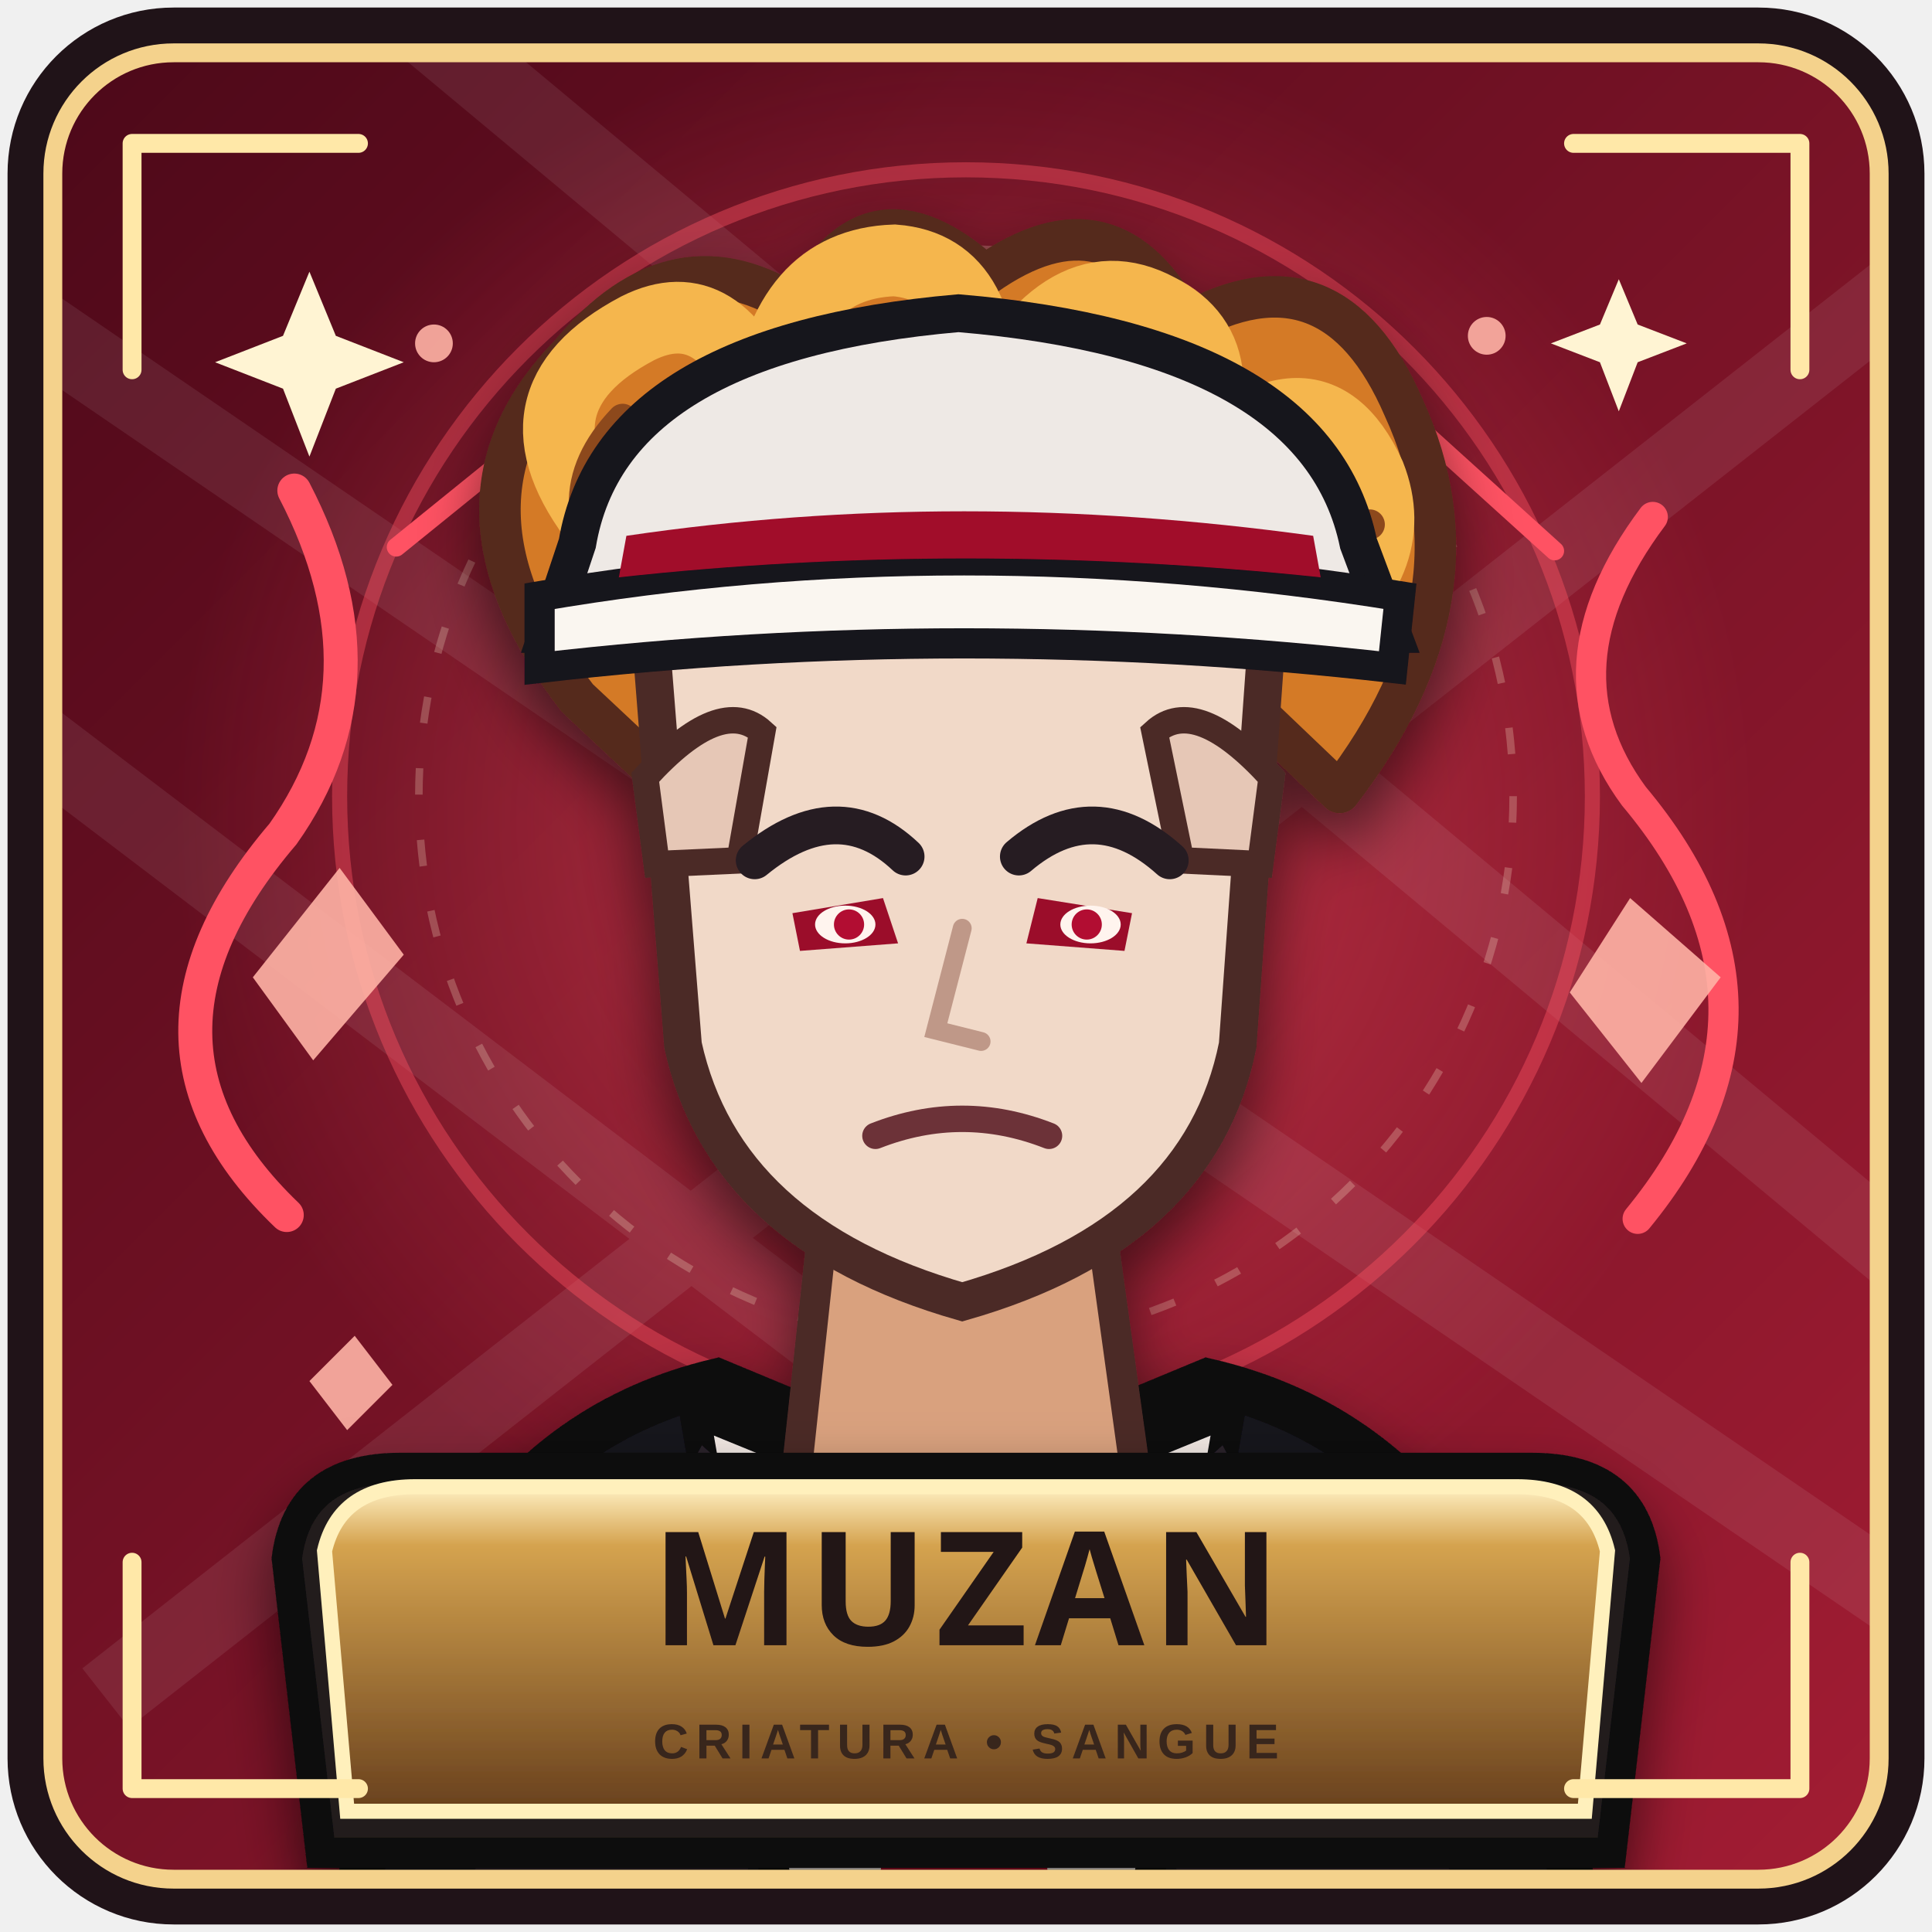
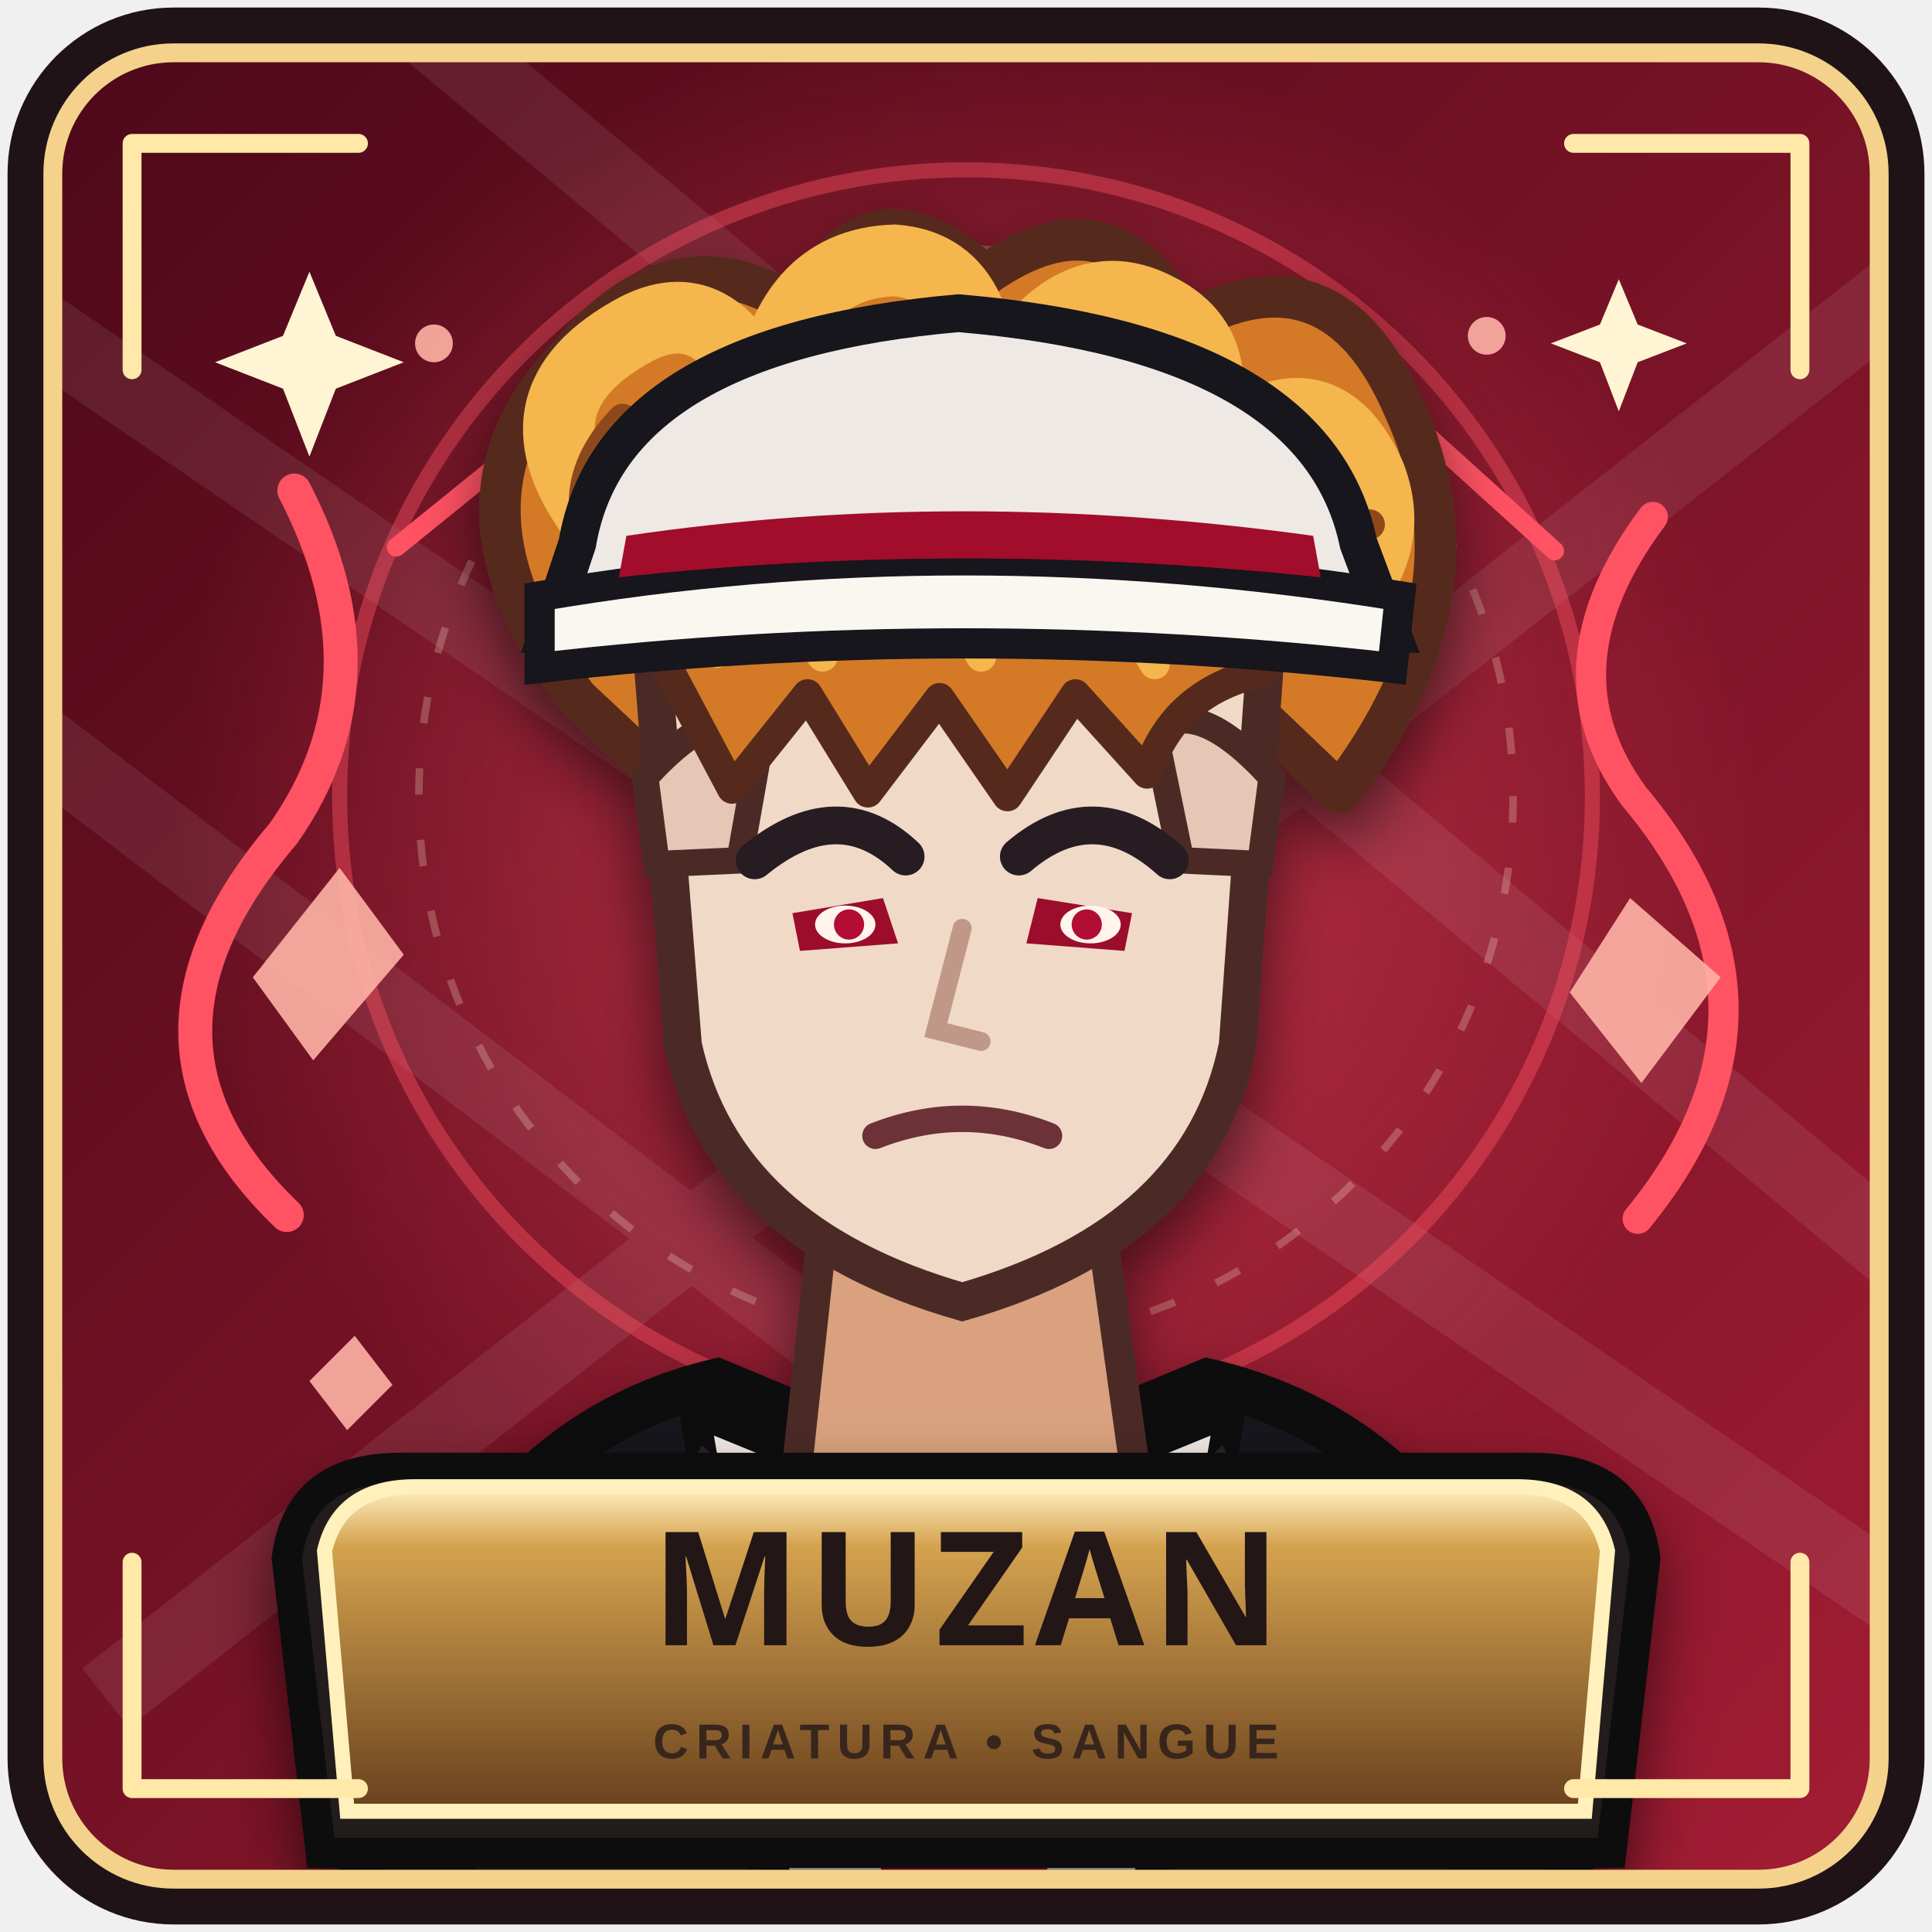
<svg xmlns="http://www.w3.org/2000/svg" width="512" height="512" viewBox="0 0 512 512" role="img" aria-labelledby="title desc">
  <defs>
    <linearGradient id="bg" x1="0" y1="0" x2="1" y2="1">
      <stop stop-color="#4a0818" />
      <stop offset="1" stop-color="#a51d34" />
    </linearGradient>
    <radialGradient id="halo">
      <stop stop-color="#ff5263" stop-opacity=".55" />
      <stop offset="1" stop-color="#ff5263" stop-opacity="0" />
    </radialGradient>
    <linearGradient id="plaque" x1="0" y1="0" x2="0" y2="1">
      <stop stop-color="#fff0c3" />
      <stop offset=".18" stop-color="#d5a34f" />
      <stop offset="1" stop-color="#68401d" />
    </linearGradient>
    <linearGradient id="skin" x1="0" y1="0" x2="1" y2="1">
      <stop stop-color="#ffe0bb" />
      <stop offset="1" stop-color="#c88970" />
    </linearGradient>
    <pattern id="check" width="40" height="40" patternUnits="userSpaceOnUse">
      <rect width="40" height="40" fill="#d7eee0" />
      <rect width="20" height="20" fill="#174e49" />
      <rect x="20" y="20" width="20" height="20" fill="#174e49" />
    </pattern>
    <filter id="shadow" x="-30%" y="-30%" width="160%" height="170%">
      <feGaussianBlur in="SourceAlpha" stdDeviation="8" />
      <feOffset dy="8" />
      <feComponentTransfer>
        <feFuncA type="linear" slope=".55" />
      </feComponentTransfer>
      <feMerge>
        <feMergeNode />
        <feMergeNode in="SourceGraphic" />
      </feMerge>
    </filter>
    <clipPath id="clip">
      <rect x="15" y="15" width="482" height="482" rx="32" />
    </clipPath>
  </defs>
  <g clip-path="url(#clip)">
    <rect width="512" height="512" fill="url(#bg)" />
    <circle cx="256" cy="217" r="210" fill="url(#halo)" />
    <path d="M0 80 L512 430 M-25 170 L425 512 M80 -20 L512 340 M512 70 L28 450" stroke="#fff" stroke-opacity=".08" stroke-width="20" />
    <circle cx="256" cy="211" r="166" fill="none" stroke="#ff5263" stroke-width="4" stroke-opacity=".42" />
    <circle cx="256" cy="211" r="145" fill="none" stroke="#fff2d0" stroke-width="2" stroke-opacity=".24" stroke-dasharray="7 12" />
    <g fill="none" stroke="#ff5263" stroke-linecap="round">
      <path d="M76 322 Q28 276 75 221 Q104 180 78 130" stroke-width="9" />
      <path d="M434 323 Q480 267 433 211 Q408 177 438 137" stroke-width="8" />
      <path d="M105 145 L147 111 L179 121" stroke-width="5" />
      <path d="M412 146 L370 108 L341 121" stroke-width="5" />
    </g>
    <g fill="#ffb2a5" opacity=".9">
      <path d="M67 259 l23 -29 17 23 -24 28Z" />
      <path d="M432 238 l24 21 -21 28 -19 -24Z" />
      <circle cx="115" cy="91" r="5" />
      <circle cx="394" cy="89" r="5" />
      <path d="M82 366 l12 -12 10 13 -12 12Z" />
    </g>
    <g filter="url(#shadow)">
      <path d="M94 512 Q106 386 190 366 L255 393 L320 366 Q406 386 418 512Z" fill="#15131a" stroke="#07070a" stroke-width="12" />
      <path d="M184 374 L255 403 L326 374 L302 512 L208 512Z" fill="#f1e8e3" stroke="#09090e" stroke-width="8" />
      <path d="M241 408 L255 428 L270 408 L279 512 L232 512Z" fill="#a80f2c" />
      <path d="M186 383 L215 409 L195 512 L117 512Z" fill="#29212a" />
      <path d="M324 383 L295 409 L315 512 L393 512Z" fill="#29212a" />
      <path d="M218 326 L292 326 L301 391 L211 391Z" fill="#d9a17e" stroke="#4b2b27" stroke-width="8" />
      <path d="M153 185 Q113 133 151 94 Q179 60 212 82 Q230 45 261 73 Q295 49 314 86 Q353 64 372 108 Q395 158 355 210 L333 189 L306 216 L274 188 L245 217 L215 187 L185 215Z" fill="#d47a28" stroke="#542b1d" stroke-width="11" stroke-linejoin="round" />
      <path d="M159 139 Q133 106 169 87 Q191 76 203 108 Q208 70 237 69 Q263 71 260 112 Q281 68 307 82 Q331 94 311 131 Q347 91 363 126 Q372 149 346 168" fill="none" stroke="#f5b64d" stroke-width="19" stroke-linecap="round" />
      <path d="M166 158 Q144 133 165 111 M195 150 Q180 119 202 96 M230 145 Q220 112 241 89 M270 145 Q260 111 283 97 M311 151 Q307 122 331 112 M345 164 Q352 143 363 139" fill="none" stroke="#8d481f" stroke-width="8" stroke-linecap="round" />
      <path d="M171 151 Q254 113 337 151 L328 277 Q318 327 255 345 Q192 327 181 277Z" fill="#f1d9c8" stroke="#4b2b27" stroke-width="10" />
      <path d="M171 206 Q191 184 202 194 L196 228 L174 229Z M337 206 Q317 184 306 194 L313 228 L334 229Z" fill="#e6c7b6" stroke="#4b2b27" stroke-width="7" />
+       <path d="M177 177 Q195 151 218 166 Q231 143 251 164 Q269 139 290 164 Q314 148 335 178 Q311 183 304 205 L285 184 L267 211 L249 185 L230 210 L214 184 L194 209Z" fill="#d47a28" stroke="#542b1d" stroke-width="8" stroke-linejoin="round" />
+       <path d="M190 173 Q205 158 218 174 M234 169 Q249 154 260 174 M278 170 Q294 155 306 176" fill="none" stroke="#f5b64d" stroke-width="8" stroke-linecap="round" />
      <path d="M200 228 Q222 210 240 227" fill="none" stroke="#261b24" stroke-width="10" stroke-linecap="round" />
      <path d="M270 227 Q290 210 310 228" fill="none" stroke="#261b24" stroke-width="10" stroke-linecap="round" />
      <path d="M210 242 L234 238 L238 250 L212 252Z M275 238 L300 242 L298 252 L272 250Z" fill="#9b0e2c" />
      <ellipse cx="224" cy="245" rx="8" ry="5" fill="#fff4ee" />
      <ellipse cx="289" cy="245" rx="8" ry="5" fill="#fff4ee" />
      <circle cx="225" cy="245" r="4" fill="#b20f31" />
      <circle cx="288" cy="245" r="4" fill="#b20f31" />
      <path d="M255 246 L248 273 L260 276" fill="none" stroke="#bf9888" stroke-width="5" stroke-linecap="round" />
      <path d="M232 301 Q255 292 278 301" fill="none" stroke="#6c3038" stroke-width="7" stroke-linecap="round" />
      <path d="M153 144 Q162 91 254 83 Q349 91 360 144 L369 168 L145 168Z" fill="#eee9e5" stroke="#17121a" stroke-width="10" />
      <path d="M143 158 Q254 139 371 158 L369 177 Q255 164 143 177Z" fill="#faf6f0" stroke="#17121a" stroke-width="8" />
      <path d="M166 142 Q254 129 348 142 L350 153 Q255 143 164 153Z" fill="#a10d2c" />
    </g>
    <g fill="#fff4d3">
      <path d="M82 72 l7 17 18 7 -18 7 -7 18 -7 -18 -18 -7 18 -7Z" />
      <path d="M429 74 l5 12 13 5 -13 5 -5 13 -5 -13 -13 -5 13 -5Z" />
    </g>
    <g transform="translate(256 423)" filter="url(#shadow)">
      <path d="M-180 -10 Q-177 -34 -150 -34 H150 Q177 -34 180 -10 L171 68 H-171Z" fill="#211b1a" stroke="#09090d" stroke-width="8" />
      <path d="M-170 -12 Q-166 -29 -146 -29 H146 Q166 -29 170 -12 L164 57 H-164Z" fill="url(#plaque)" stroke="#fff0bc" stroke-width="4" />
      <text x="0" y="13" text-anchor="middle" fill="#241414" font-family="Arial Black, Impact, sans-serif" font-size="42" font-weight="900" letter-spacing="2">MUZAN</text>
      <text x="0" y="43" text-anchor="middle" fill="#39251e" font-family="Arial, sans-serif" font-size="13" font-weight="800" letter-spacing="2">CRIATURA • SANGUE</text>
    </g>
    <path d="M35 38 H95 M35 38 V98 M477 38 H417 M477 38 V98 M35 474 H95 M35 474 V414 M477 474 H417 M477 474 V414" fill="none" stroke="#ffe8a8" stroke-width="5" stroke-linecap="round" />
  </g>
  <rect x="8" y="8" width="496" height="496" rx="38" fill="none" stroke="#201318" stroke-width="12" />
  <rect x="14" y="14" width="484" height="484" rx="32" fill="none" stroke="#f4d28c" stroke-width="5" />
</svg>
